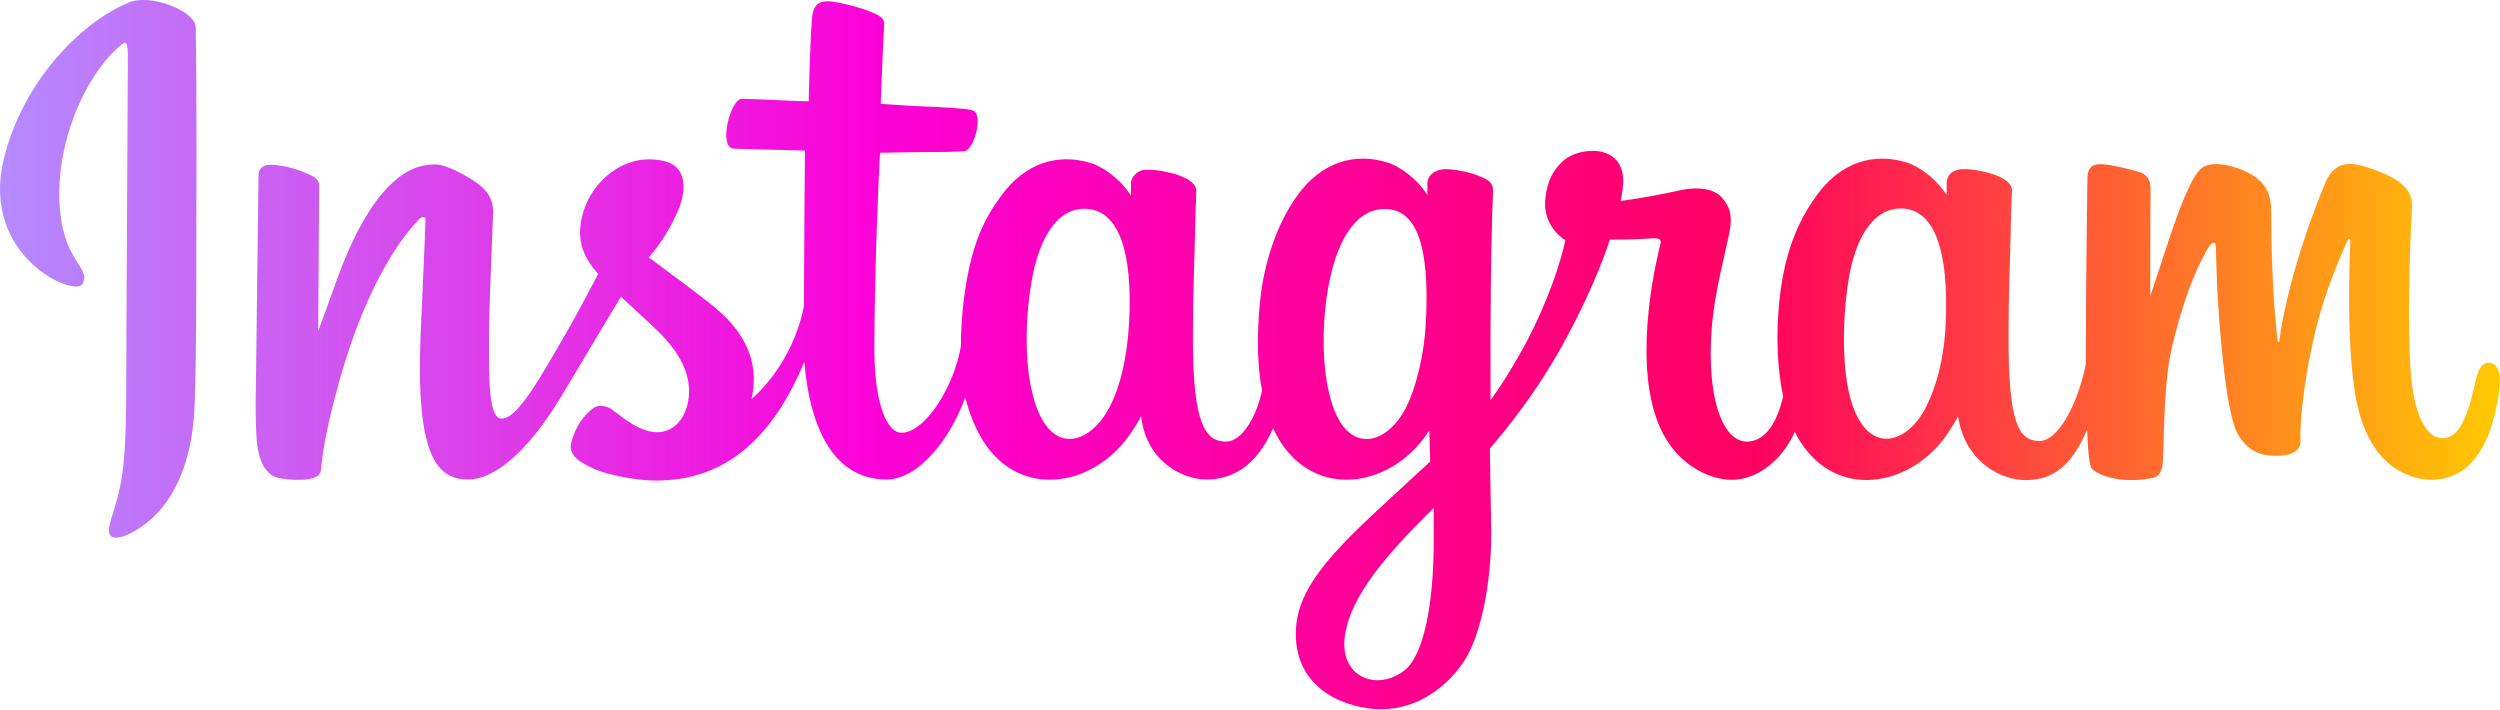
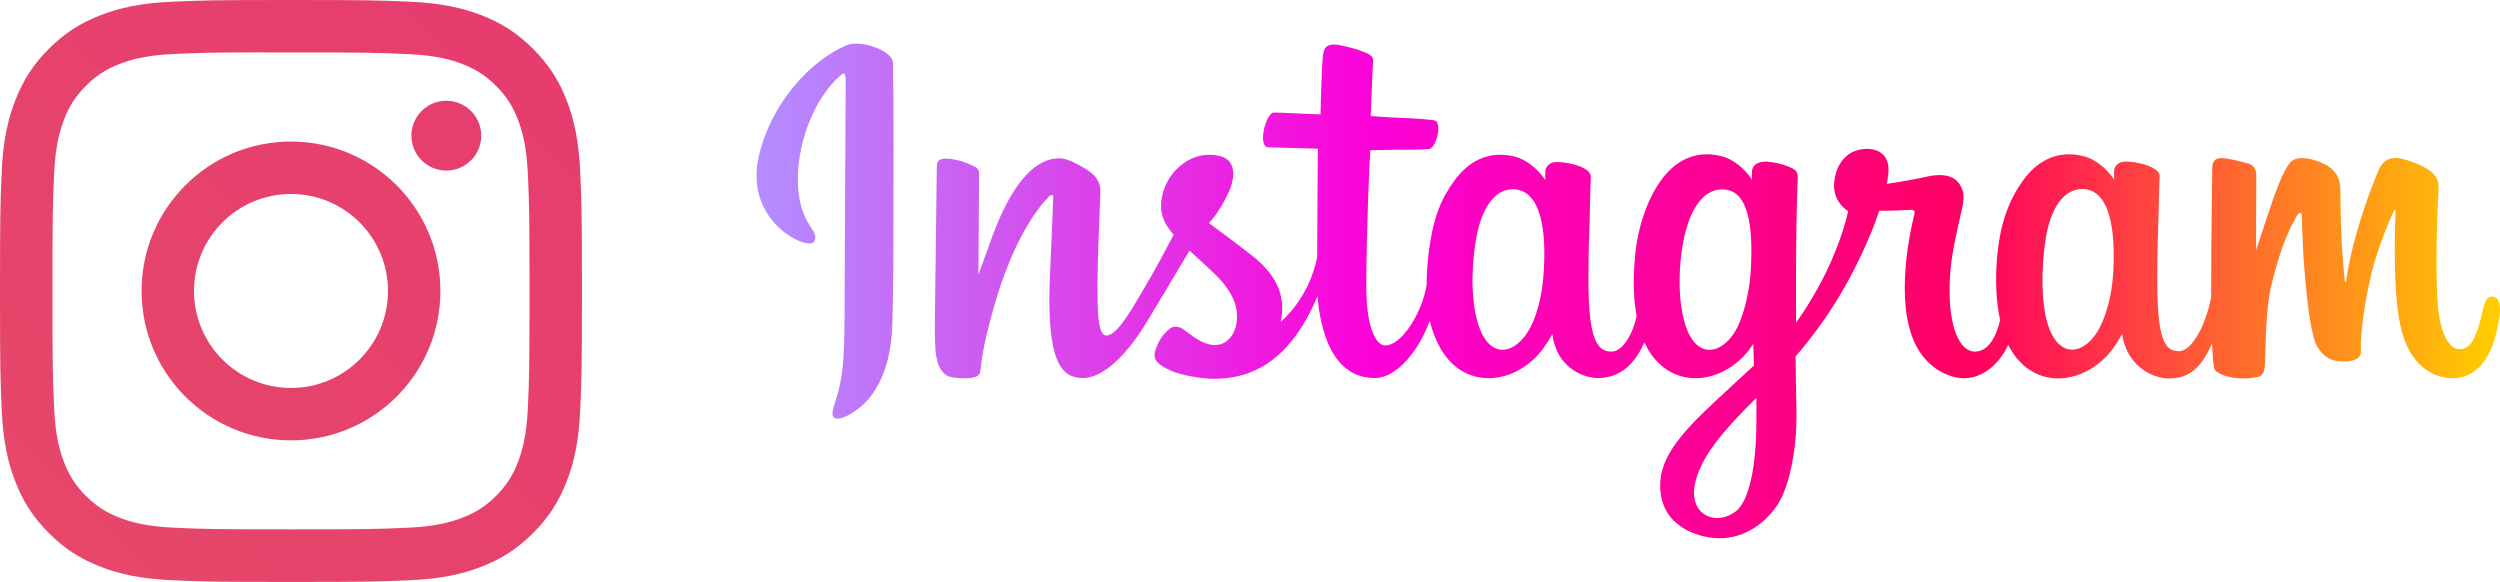
- <svg xmlns="http://www.w3.org/2000/svg" viewBox="0 0 792.0 224.7" fill="none">
-   <svg xml:space="preserve" viewBox="0 0 792 224.7" fill="#F5F7FA" x="0" y="0" width="792.0" height="224.7">
-     <defs>
-       <linearGradient id="instagram-logo-dark-a" x1="0%" x2="100%" y1="0%" y2="0%">
-         <stop offset="0%" stop-color="#B48CFF" />
-         <stop offset="35%" stop-color="#fc01d8" />
-         <stop offset="70%" stop-color="#ff005f" />
-         <stop offset="100%" stop-color="#fc0" />
-       </linearGradient>
-     </defs>
-     <path fill="url(#instagram-logo-dark-a)" d="M40.8.8c-16.2 6.8-34 26-39.7 50C-6 81.3 23.6 94.2 26.1 90c2.9-5-5.3-6.6-7-22.5-2.2-20.4 7.3-43.3 19.3-53.3 2.2-1.9 2.1.7 2.1 5.5 0 8.6-.5 85.5-.5 101.5 0 21.7-.9 28.6-2.5 35.4-1.6 6.9-4.3 11.5-2.3 13.3 2.2 2 11.7-2.8 17.2-10.4 6.6-9.2 8.9-20.2 9.3-32.2.5-14.5.5-37.4.5-50.5 0-12 .2-47.1-.2-68.2C61.9 3.4 47.5-2.1 40.8.8m575.6 101.6c-.5 11.3-3 20.1-6.1 26.3-6 12.1-18.5 15.8-23.8-1.5-2.9-9.4-3-25.2-.9-38.4 2.1-13.4 8-23.6 17.8-22.7 9.5 1 14 13.4 13 36.3zm-162.2 70.1c-.1 18.8-3.1 35.2-9.4 40-9 6.8-21.1 1.7-18.6-12 2.2-12.1 12.7-24.5 28-39.6v11.6zm-2.5-70.2c-.5 10.3-3.2 20.6-6.1 26.5-6 12.1-18.6 15.8-23.8-1.5-3.6-11.9-2.7-27.2-.9-36.9 2.3-12.5 7.8-24.2 17.8-24.2 9.6 0 14.4 10.6 13 36.1zm-94-.1c-.6 10.9-2.7 20-6.1 26.6-6.2 12-18.4 15.8-23.8-1.5-3.9-12.5-2.6-29.5-.9-38.7 2.4-13.6 8.4-23.3 17.8-22.4 9.6.9 14.2 13.3 13 36zm430.7 12.7c-2.4 0-3.4 2.4-4.3 6.5-3.1 14.2-6.3 17.4-10.5 17.4-4.7 0-8.9-7-9.9-21.1-.8-11.1-.7-31.4.4-51.7.2-4.2-.9-8.3-12.1-12.3-4.8-1.7-11.8-4.3-15.3 4.1-9.8 23.7-13.7 42.5-14.6 50.2 0 .4-.5.5-.6-.4-.6-6.1-1.9-17.2-2-40.6 0-4.6-1-8.4-6-11.6-3.3-2.1-13.2-5.7-16.8-1.4-3.1 3.5-6.7 13.1-10.4 24.4-3 9.2-5.1 15.4-5.1 15.4s0-24.8.1-34.2c0-3.6-2.4-4.7-3.2-5-3.3-1-9.8-2.6-12.6-2.6-3.4 0-4.2 1.9-4.2 4.7 0 .4-.5 32.7-.5 55.3v3.2c-1.9 10.4-8 24.5-14.7 24.5-6.7 0-9.8-5.9-9.8-32.8 0-15.7.5-22.6.7-33.9.1-6.5.4-11.6.4-12.7 0-3.5-6.1-5.3-8.9-5.9-2.8-.7-5.3-.9-7.2-.8-2.7.2-4.6 1.9-4.6 4.4v3.8c-3.5-5.5-9.1-9.3-12.9-10.4-10.1-3-20.6-.3-28.5 10.8C569 71 565.2 81 563.7 95.4c-1.1 10.5-.7 21.1 1.2 30.2-2.4 10.2-6.7 14.3-11.5 14.3-6.9 0-12-11.3-11.4-30.9.4-12.9 3-21.9 5.8-35 1.2-5.6.2-8.5-2.2-11.3-2.2-2.6-7-3.9-13.9-2.3-4.9 1.1-11.9 2.4-18.3 3.3 0 0 .4-1.5.7-4.3 1.7-14.3-13.8-13.1-18.8-8.5-3 2.7-5 5.9-5.7 11.7-1.2 9.2 6.3 13.5 6.3 13.5-2.4 11.2-8.5 25.9-14.6 36.4-3.3 5.7-5.9 9.9-9.1 14.3v-5c-.1-23.6.2-42.1.4-48.8.1-6.5.4-11.4.4-12.6 0-2.6-1.5-3.5-4.6-4.7-2.7-1.1-6-1.8-9.4-2.1-4.3-.3-6.8 1.9-6.8 4.6v3.6c-3.5-5.5-9.1-9.3-12.9-10.4-10.1-3-20.6-.3-28.5 10.8-6.3 8.8-10.4 21.2-11.6 33.1-1.1 11.1-.9 20.5.6 28.4-1.6 7.9-6.2 16.2-11.4 16.2-6.7 0-10.5-5.9-10.5-32.8 0-15.7.5-22.6.7-33.9.1-6.5.4-11.6.4-12.7 0-3.5-6.1-5.3-8.9-5.9-2.9-.7-5.5-.9-7.4-.8-2.6.2-4.4 2.5-4.4 4.2v4c-3.5-5.5-9.1-9.3-12.9-10.4-10.1-3-20.6-.3-28.5 10.8-5.2 7.2-9.4 15.2-11.6 32.9-.6 5.1-.9 9.9-.9 14.4-2.1 12.7-11.3 27.4-18.8 27.4-4.4 0-8.6-8.5-8.6-26.7 0-24.2 1.5-58.7 1.8-62 0 0 9.5-.2 11.3-.2 4.7-.1 9 .1 15.3-.3 3.2-.2 6.2-11.5 2.9-12.9-1.5-.6-11.9-1.2-16.1-1.3-3.5-.1-13.2-.8-13.2-.8s.9-22.9 1.1-25.3c.2-2-2.4-3.1-3.9-3.7-3.6-1.5-6.9-2.3-10.7-3.1-5.3-1.1-7.7 0-8.2 4.5-.7 6.8-1.1 26.8-1.1 26.8-3.9 0-17.3-.8-21.2-.8-3.6 0-7.6 15.6-2.5 15.8 5.8.2 15.8.4 22.5.6 0 0-.3 35-.3 45.9v3.3c-3.7 19.1-16.6 29.5-16.6 29.5 2.8-12.7-2.9-22.2-13.1-30.2-3.8-3-11.2-8.6-19.5-14.7 0 0 4.8-4.7 9.1-14.3 3-6.8 3.2-14.5-4.3-16.2-12.3-2.8-22.4 6.2-25.4 15.8-2.3 7.5-1.1 13 3.5 18.7.3.4.7.8 1.1 1.3-2.8 5.3-6.6 12.5-9.8 18.1-9 15.5-15.7 27.7-20.8 27.7-4.1 0-4-12.4-4-24.1 0-10 .7-25.1 1.3-40.8.2-5.2-2.4-8.1-6.7-10.8-2.6-1.6-8.2-4.8-11.5-4.8-4.9 0-18.9.7-32.2 39.1-1.7 4.8-5 13.7-5 13.7l.3-46.2c0-1.1-.6-2.1-1.9-2.8-2.2-1.2-8.2-3.7-13.5-3.7-2.5 0-3.8 1.2-3.8 3.5l-.9 71.9c0 5.5.1 11.9.7 14.7.5 2.8 1.4 5.1 2.5 6.4 1.1 1.4 2.3 2.4 4.4 2.8 1.9.4 12.5 1.7 13-2.3.7-4.8.7-10 6.2-29.5 8.6-30.3 19.8-45.1 25.1-50.3.9-.9 2-1 1.9.5-.2 6.6-1 23.2-1.6 37.3-1.4 37.7 5.4 44.7 15.2 44.7 7.5 0 18.1-7.5 29.4-26.3 7.1-11.8 13.9-23.3 18.9-31.6 3.4 3.2 7.3 6.6 11.1 10.3 9 8.5 11.9 16.6 9.9 24.2-1.5 5.9-7.1 11.9-17.1 6-2.9-1.7-4.2-3-7.1-5-1.6-1-4-1.3-5.4-.3-3.7 2.8-5.9 6.4-7.1 10.9-1.2 4.3 3.1 6.6 7.6 8.6 3.9 1.7 12.2 3.3 17.5 3.5 20.6.7 37.2-10 48.7-37.5 2.1 23.7 10.8 37.2 26.1 37.2 10.2 0 20.4-13.2 24.9-26.1 1.3 5.3 3.2 9.9 5.6 13.8 11.7 18.6 34.5 14.6 46-1.2 3.5-4.9 4.1-6.6 4.1-6.6 1.7 14.9 13.7 20.1 20.6 20.1 7.7 0 15.7-3.6 21.2-16.2.7 1.4 1.4 2.7 2.1 3.9 11.7 18.6 34.5 14.6 46-1.2.5-.7 1-1.4 1.4-2l.3 9.8s-6.5 6-10.5 9.7c-17.6 16.2-31 28.5-32 42.8-1.3 18.2 13.5 25 24.7 25.9 11.9.9 22-5.6 28.3-14.8 5.5-8.1 9.1-25.5 8.8-42.7-.1-6.9-.3-15.6-.4-25 6.2-7.2 13.2-16.3 19.6-26.9 7-11.6 14.5-27.2 18.4-39.3 0 0 6.5.1 13.5-.4 2.2-.1 2.9.3 2.5 1.9-.5 2-8.8 34-1.2 55.3 5.2 14.6 16.9 19.3 23.8 19.3 8.1 0 15.9-6.1 20-15.2.5 1 1 2 1.6 2.9 11.7 18.6 34.4 14.6 46-1.2 2.6-3.6 4.1-6.6 4.1-6.6 2.5 15.4 14.5 20.2 21.4 20.2 7.2 0 14-2.9 19.5-16 .2 5.7.6 10.4 1.2 11.9.3.9 2.4 2 3.9 2.6 6.6 2.4 13.2 1.3 15.7.8 1.7-.3 3-1.7 3.2-5.3.5-9.3.2-25 3-36.6 4.7-19.5 9.2-27.1 11.3-30.9 1.2-2.1 2.5-2.4 2.5-.2.1 4.5.3 17.7 2.2 35.5 1.3 13.1 3.2 20.8 4.5 23.2 4 7 8.8 7.3 12.8 7.3 2.5 0 7.8-.7 7.3-5.1-.2-2.2.2-15.6 4.8-34.8 3.1-12.6 8.1-23.9 10-28.1.7-1.5 1-.3 1-.1-.4 8.7-1.3 37 2.3 52.4 4.8 21 18.6 23.3 23.4 23.3 10.3 0 18.7-7.8 21.5-28.4.7-4.9-.3-8.7-3.4-8.7" />
+ <svg xmlns="http://www.w3.org/2000/svg" viewBox="0 0 429.599 100.0" fill="none">
+   <svg fill="none" viewBox="0 0 429.599 100" x="0" y="0" width="429.599" height="100.0">
+     <svg fill="none" viewBox="0 0 36 36" x="0" y="0.0" width="100.0" height="100">
+       <path d="M18.002 0C13.113 0 12.5 0.021 10.58 0.109C8.663 0.196 7.355 0.5 6.211 0.945C5.027 1.405 4.023 2.02 3.022 3.021C2.021 4.021 1.406 5.025 0.945 6.209C0.498 7.354 0.195 8.662 0.108 10.578C0.023 12.498 0 13.111 0 18C0 22.889 0.022 23.5 0.109 25.42C0.197 27.336 0.5 28.644 0.945 29.789C1.405 30.973 2.02 31.977 3.021 32.977C4.021 33.979 5.025 34.595 6.209 35.055C7.354 35.5 8.662 35.803 10.578 35.891C12.498 35.979 13.111 36 17.999 36C22.888 36 23.5 35.979 25.42 35.891C27.336 35.803 28.646 35.5 29.791 35.055C30.975 34.595 31.977 33.979 32.977 32.977C33.979 31.977 34.594 30.973 35.055 29.789C35.498 28.644 35.801 27.336 35.891 25.421C35.977 23.5 36 22.889 36 18C36 13.111 35.977 12.498 35.891 10.578C35.801 8.662 35.498 7.354 35.055 6.209C34.594 5.025 33.979 4.021 32.977 3.021C31.976 2.019 30.975 1.404 29.79 0.945C28.642 0.5 27.334 0.196 25.417 0.109C23.497 0.021 22.886 0 17.996 0H18.002ZM16.387 3.244C16.866 3.243 17.401 3.244 18.002 3.244C22.808 3.244 23.377 3.261 25.275 3.347C27.03 3.428 27.983 3.721 28.617 3.967C29.457 4.293 30.056 4.683 30.686 5.313C31.316 5.943 31.706 6.543 32.033 7.383C32.279 8.017 32.573 8.97 32.653 10.725C32.739 12.622 32.758 13.192 32.758 17.996C32.758 22.8 32.739 23.37 32.653 25.267C32.572 27.022 32.279 27.975 32.033 28.608C31.707 29.448 31.316 30.047 30.686 30.676C30.056 31.306 29.458 31.696 28.617 32.022C27.983 32.27 27.03 32.562 25.275 32.643C23.378 32.729 22.808 32.748 18.002 32.748C13.195 32.748 12.626 32.729 10.728 32.643C8.973 32.562 8.021 32.268 7.386 32.022C6.546 31.696 5.946 31.306 5.316 30.676C4.686 30.046 4.296 29.447 3.969 28.607C3.722 27.973 3.429 27.021 3.349 25.266C3.263 23.368 3.245 22.798 3.245 17.991C3.245 13.185 3.263 12.618 3.349 10.72C3.429 8.965 3.722 8.013 3.969 7.378C4.295 6.538 4.686 5.938 5.316 5.308C5.946 4.678 6.546 4.288 7.386 3.961C8.02 3.714 8.973 3.421 10.728 3.341C12.389 3.265 13.032 3.243 16.387 3.239L16.387 3.244ZM27.61 6.232C26.418 6.232 25.45 7.199 25.45 8.392C25.45 9.584 26.418 10.552 27.61 10.552C28.802 10.552 29.77 9.584 29.77 8.392C29.77 7.199 28.802 6.232 27.61 6.232L27.61 6.232ZM18.002 8.756C12.897 8.756 8.758 12.895 8.758 18C8.758 23.105 12.897 27.242 18.002 27.242C23.107 27.242 27.244 23.105 27.244 18C27.244 12.895 23.106 8.756 18.001 8.756H18.002ZM18.002 12C21.315 12 24.002 14.686 24.002 18C24.002 21.314 21.315 24 18.002 24C14.688 24 12.002 21.314 12.002 18C12.002 14.686 14.688 12 18.002 12Z" fill="url(#instagram-logo-dark-mark-paint0_linear_8505_21892)" />
+       <defs>
+         <linearGradient id="instagram-logo-dark-mark-paint0_linear_8505_21892" x1="36" y1="0" x2="0" y2="36" gradient-units="userSpaceOnUse">
+           <stop stop-color="#5454EE" />
+           <stop offset="0.157" stop-color="#783EEA" />
+           <stop offset="0.411" stop-color="#E5197E" />
+           <stop offset="0.618" stop-color="#E87854" />
+           <stop offset="0.81" stop-color="#ECB02F" />
+           <stop offset="0.914" stop-color="#EC912F" />
+         </linearGradient>
+       </defs>
+     </svg>
+     <svg xml:space="preserve" viewBox="0 0 792 224.7" fill="#F5F7FA" x="130.0" y="7.5" width="299.599" height="85.0">
+       <defs>
+         <linearGradient id="instagram-logo-dark-wordmark-a" x1="0%" x2="100%" y1="0%" y2="0%">
+           <stop offset="0%" stop-color="#B48CFF" />
+           <stop offset="35%" stop-color="#fc01d8" />
+           <stop offset="70%" stop-color="#ff005f" />
+           <stop offset="100%" stop-color="#fc0" />
+         </linearGradient>
+       </defs>
+       <path fill="url(#instagram-logo-dark-wordmark-a)" d="M40.8.8c-16.2 6.8-34 26-39.7 50C-6 81.3 23.6 94.2 26.1 90c2.9-5-5.3-6.6-7-22.5-2.2-20.4 7.3-43.3 19.3-53.3 2.2-1.9 2.1.7 2.1 5.5 0 8.6-.5 85.5-.5 101.5 0 21.7-.9 28.6-2.5 35.4-1.6 6.9-4.3 11.5-2.3 13.3 2.2 2 11.7-2.8 17.2-10.4 6.6-9.2 8.9-20.2 9.3-32.2.5-14.5.5-37.4.5-50.5 0-12 .2-47.1-.2-68.2C61.9 3.4 47.5-2.1 40.8.8m575.6 101.6c-.5 11.3-3 20.1-6.1 26.3-6 12.1-18.5 15.8-23.8-1.5-2.9-9.4-3-25.2-.9-38.4 2.1-13.4 8-23.6 17.8-22.7 9.5 1 14 13.4 13 36.3zm-162.2 70.1c-.1 18.8-3.1 35.2-9.4 40-9 6.8-21.1 1.7-18.6-12 2.2-12.1 12.7-24.5 28-39.6v11.6zm-2.5-70.2c-.5 10.3-3.2 20.6-6.1 26.5-6 12.1-18.6 15.8-23.8-1.5-3.6-11.9-2.7-27.2-.9-36.9 2.3-12.5 7.8-24.2 17.8-24.2 9.6 0 14.4 10.6 13 36.1zm-94-.1c-.6 10.9-2.7 20-6.1 26.6-6.2 12-18.4 15.8-23.8-1.5-3.9-12.5-2.6-29.5-.9-38.7 2.4-13.6 8.4-23.3 17.8-22.4 9.6.9 14.2 13.3 13 36zm430.7 12.7c-2.4 0-3.4 2.4-4.3 6.5-3.1 14.2-6.3 17.4-10.5 17.4-4.7 0-8.9-7-9.9-21.1-.8-11.1-.7-31.4.4-51.7.2-4.2-.9-8.3-12.1-12.3-4.8-1.7-11.8-4.3-15.3 4.1-9.8 23.7-13.7 42.5-14.6 50.2 0 .4-.5.5-.6-.4-.6-6.1-1.9-17.2-2-40.6 0-4.6-1-8.4-6-11.6-3.3-2.1-13.2-5.7-16.8-1.4-3.1 3.5-6.7 13.1-10.4 24.4-3 9.2-5.1 15.4-5.1 15.4s0-24.8.1-34.2c0-3.6-2.4-4.7-3.2-5-3.3-1-9.8-2.6-12.6-2.6-3.4 0-4.2 1.9-4.2 4.7 0 .4-.5 32.7-.5 55.3v3.2c-1.9 10.4-8 24.5-14.7 24.5-6.7 0-9.8-5.9-9.8-32.8 0-15.7.5-22.6.7-33.9.1-6.5.4-11.6.4-12.7 0-3.5-6.1-5.3-8.9-5.9-2.8-.7-5.3-.9-7.2-.8-2.7.2-4.6 1.9-4.6 4.4v3.8c-3.5-5.5-9.1-9.3-12.9-10.4-10.1-3-20.6-.3-28.5 10.8C569 71 565.2 81 563.7 95.4c-1.1 10.5-.7 21.1 1.2 30.2-2.4 10.2-6.7 14.3-11.5 14.3-6.9 0-12-11.3-11.4-30.9.4-12.9 3-21.9 5.8-35 1.2-5.6.2-8.5-2.2-11.3-2.2-2.6-7-3.9-13.9-2.3-4.9 1.1-11.9 2.4-18.3 3.3 0 0 .4-1.5.7-4.3 1.7-14.3-13.8-13.1-18.8-8.5-3 2.7-5 5.9-5.7 11.7-1.2 9.2 6.3 13.5 6.3 13.5-2.4 11.2-8.5 25.9-14.6 36.4-3.3 5.7-5.9 9.9-9.1 14.3v-5c-.1-23.6.2-42.1.4-48.8.1-6.5.4-11.4.4-12.6 0-2.6-1.5-3.5-4.6-4.7-2.7-1.1-6-1.8-9.4-2.1-4.3-.3-6.8 1.9-6.8 4.6v3.6c-3.5-5.5-9.1-9.3-12.9-10.4-10.1-3-20.6-.3-28.5 10.8-6.3 8.8-10.4 21.2-11.6 33.1-1.1 11.1-.9 20.5.6 28.4-1.6 7.9-6.2 16.2-11.4 16.2-6.7 0-10.5-5.9-10.5-32.8 0-15.7.5-22.6.7-33.9.1-6.5.4-11.6.4-12.7 0-3.5-6.1-5.3-8.9-5.9-2.9-.7-5.5-.9-7.4-.8-2.6.2-4.4 2.5-4.4 4.2v4c-3.5-5.5-9.1-9.3-12.9-10.4-10.1-3-20.6-.3-28.5 10.8-5.2 7.2-9.4 15.2-11.6 32.9-.6 5.1-.9 9.9-.9 14.4-2.1 12.7-11.3 27.4-18.8 27.4-4.4 0-8.6-8.5-8.6-26.7 0-24.2 1.5-58.7 1.8-62 0 0 9.5-.2 11.3-.2 4.7-.1 9 .1 15.3-.3 3.2-.2 6.2-11.5 2.9-12.9-1.5-.6-11.9-1.2-16.1-1.3-3.5-.1-13.2-.8-13.2-.8s.9-22.9 1.1-25.3c.2-2-2.4-3.1-3.9-3.7-3.6-1.5-6.9-2.3-10.7-3.1-5.3-1.1-7.7 0-8.2 4.5-.7 6.8-1.1 26.8-1.1 26.8-3.9 0-17.3-.8-21.2-.8-3.6 0-7.6 15.6-2.5 15.8 5.8.2 15.8.4 22.5.6 0 0-.3 35-.3 45.9v3.3c-3.7 19.1-16.6 29.5-16.6 29.5 2.8-12.7-2.9-22.2-13.1-30.2-3.8-3-11.2-8.6-19.5-14.7 0 0 4.8-4.7 9.1-14.3 3-6.8 3.2-14.5-4.3-16.2-12.3-2.8-22.4 6.2-25.4 15.8-2.3 7.5-1.1 13 3.5 18.7.3.4.7.8 1.1 1.3-2.8 5.3-6.6 12.5-9.8 18.1-9 15.5-15.7 27.7-20.8 27.7-4.1 0-4-12.4-4-24.1 0-10 .7-25.1 1.3-40.8.2-5.2-2.4-8.1-6.7-10.8-2.6-1.6-8.2-4.8-11.5-4.8-4.9 0-18.9.7-32.2 39.1-1.7 4.8-5 13.7-5 13.7l.3-46.2c0-1.1-.6-2.1-1.9-2.8-2.2-1.2-8.2-3.7-13.5-3.7-2.5 0-3.8 1.2-3.8 3.5l-.9 71.9c0 5.5.1 11.9.7 14.7.5 2.8 1.4 5.1 2.5 6.4 1.1 1.4 2.3 2.4 4.4 2.8 1.9.4 12.5 1.7 13-2.3.7-4.8.7-10 6.2-29.5 8.6-30.3 19.8-45.1 25.1-50.3.9-.9 2-1 1.9.5-.2 6.6-1 23.2-1.6 37.3-1.4 37.7 5.4 44.7 15.2 44.7 7.5 0 18.1-7.5 29.4-26.3 7.1-11.8 13.9-23.3 18.9-31.6 3.4 3.2 7.3 6.6 11.1 10.3 9 8.5 11.9 16.6 9.9 24.2-1.5 5.9-7.1 11.9-17.1 6-2.9-1.7-4.2-3-7.1-5-1.6-1-4-1.3-5.4-.3-3.7 2.8-5.9 6.4-7.1 10.9-1.2 4.3 3.1 6.6 7.6 8.6 3.9 1.7 12.2 3.3 17.5 3.5 20.6.7 37.2-10 48.7-37.5 2.1 23.7 10.8 37.2 26.1 37.2 10.2 0 20.4-13.2 24.9-26.1 1.3 5.3 3.2 9.9 5.6 13.8 11.7 18.6 34.5 14.6 46-1.2 3.5-4.9 4.1-6.6 4.1-6.6 1.7 14.9 13.7 20.1 20.6 20.1 7.7 0 15.7-3.6 21.2-16.2.7 1.4 1.4 2.7 2.1 3.9 11.7 18.6 34.5 14.6 46-1.2.5-.7 1-1.4 1.4-2l.3 9.8s-6.5 6-10.5 9.7c-17.6 16.2-31 28.5-32 42.8-1.3 18.2 13.5 25 24.7 25.9 11.9.9 22-5.6 28.3-14.8 5.5-8.1 9.1-25.5 8.8-42.7-.1-6.9-.3-15.6-.4-25 6.2-7.2 13.2-16.3 19.6-26.9 7-11.6 14.5-27.2 18.4-39.3 0 0 6.5.1 13.5-.4 2.2-.1 2.9.3 2.5 1.9-.5 2-8.8 34-1.2 55.3 5.2 14.6 16.9 19.3 23.8 19.3 8.1 0 15.9-6.1 20-15.2.5 1 1 2 1.6 2.9 11.7 18.6 34.4 14.6 46-1.2 2.6-3.6 4.1-6.6 4.1-6.6 2.5 15.4 14.5 20.2 21.4 20.2 7.2 0 14-2.9 19.5-16 .2 5.7.6 10.4 1.2 11.9.3.9 2.4 2 3.9 2.6 6.6 2.4 13.2 1.3 15.7.8 1.7-.3 3-1.7 3.2-5.3.5-9.3.2-25 3-36.6 4.7-19.5 9.2-27.1 11.3-30.9 1.2-2.1 2.5-2.4 2.5-.2.1 4.5.3 17.7 2.2 35.5 1.3 13.1 3.2 20.8 4.5 23.2 4 7 8.8 7.3 12.8 7.3 2.5 0 7.8-.7 7.3-5.1-.2-2.2.2-15.6 4.8-34.8 3.1-12.6 8.1-23.9 10-28.1.7-1.5 1-.3 1-.1-.4 8.7-1.3 37 2.3 52.4 4.8 21 18.6 23.3 23.4 23.3 10.3 0 18.7-7.8 21.5-28.4.7-4.9-.3-8.7-3.4-8.7" />
+     </svg>
  </svg>
</svg>
